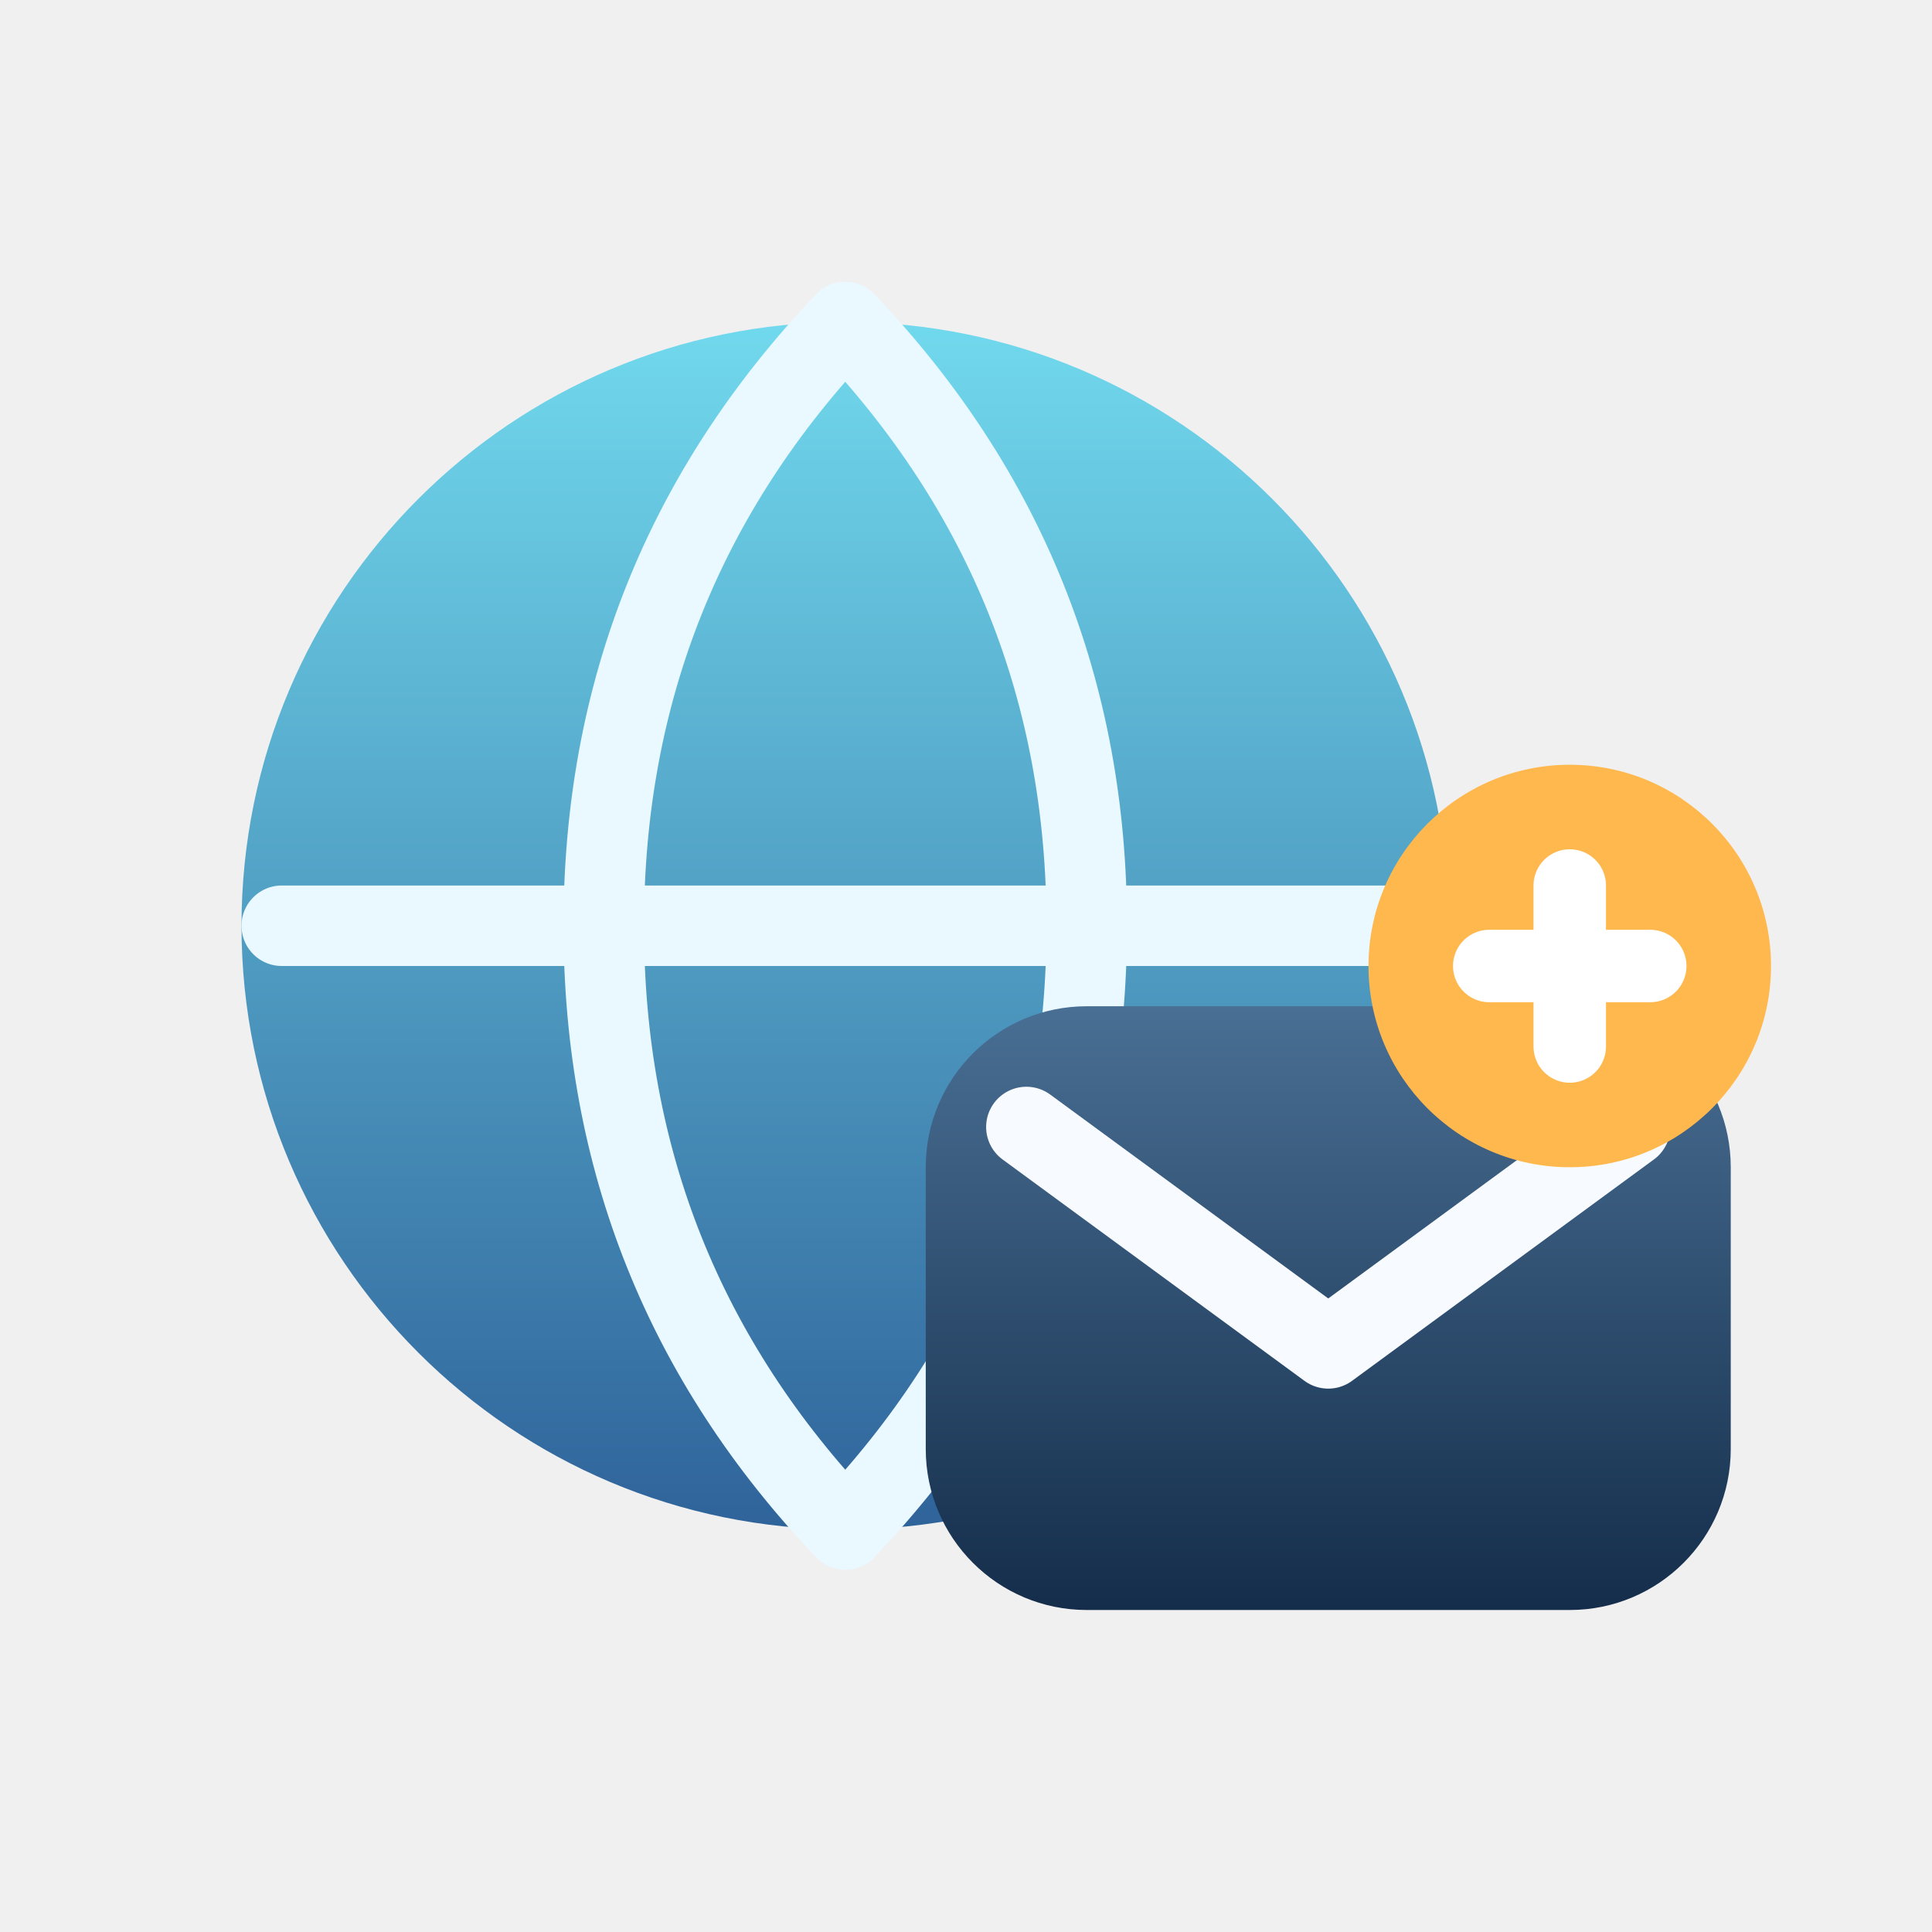
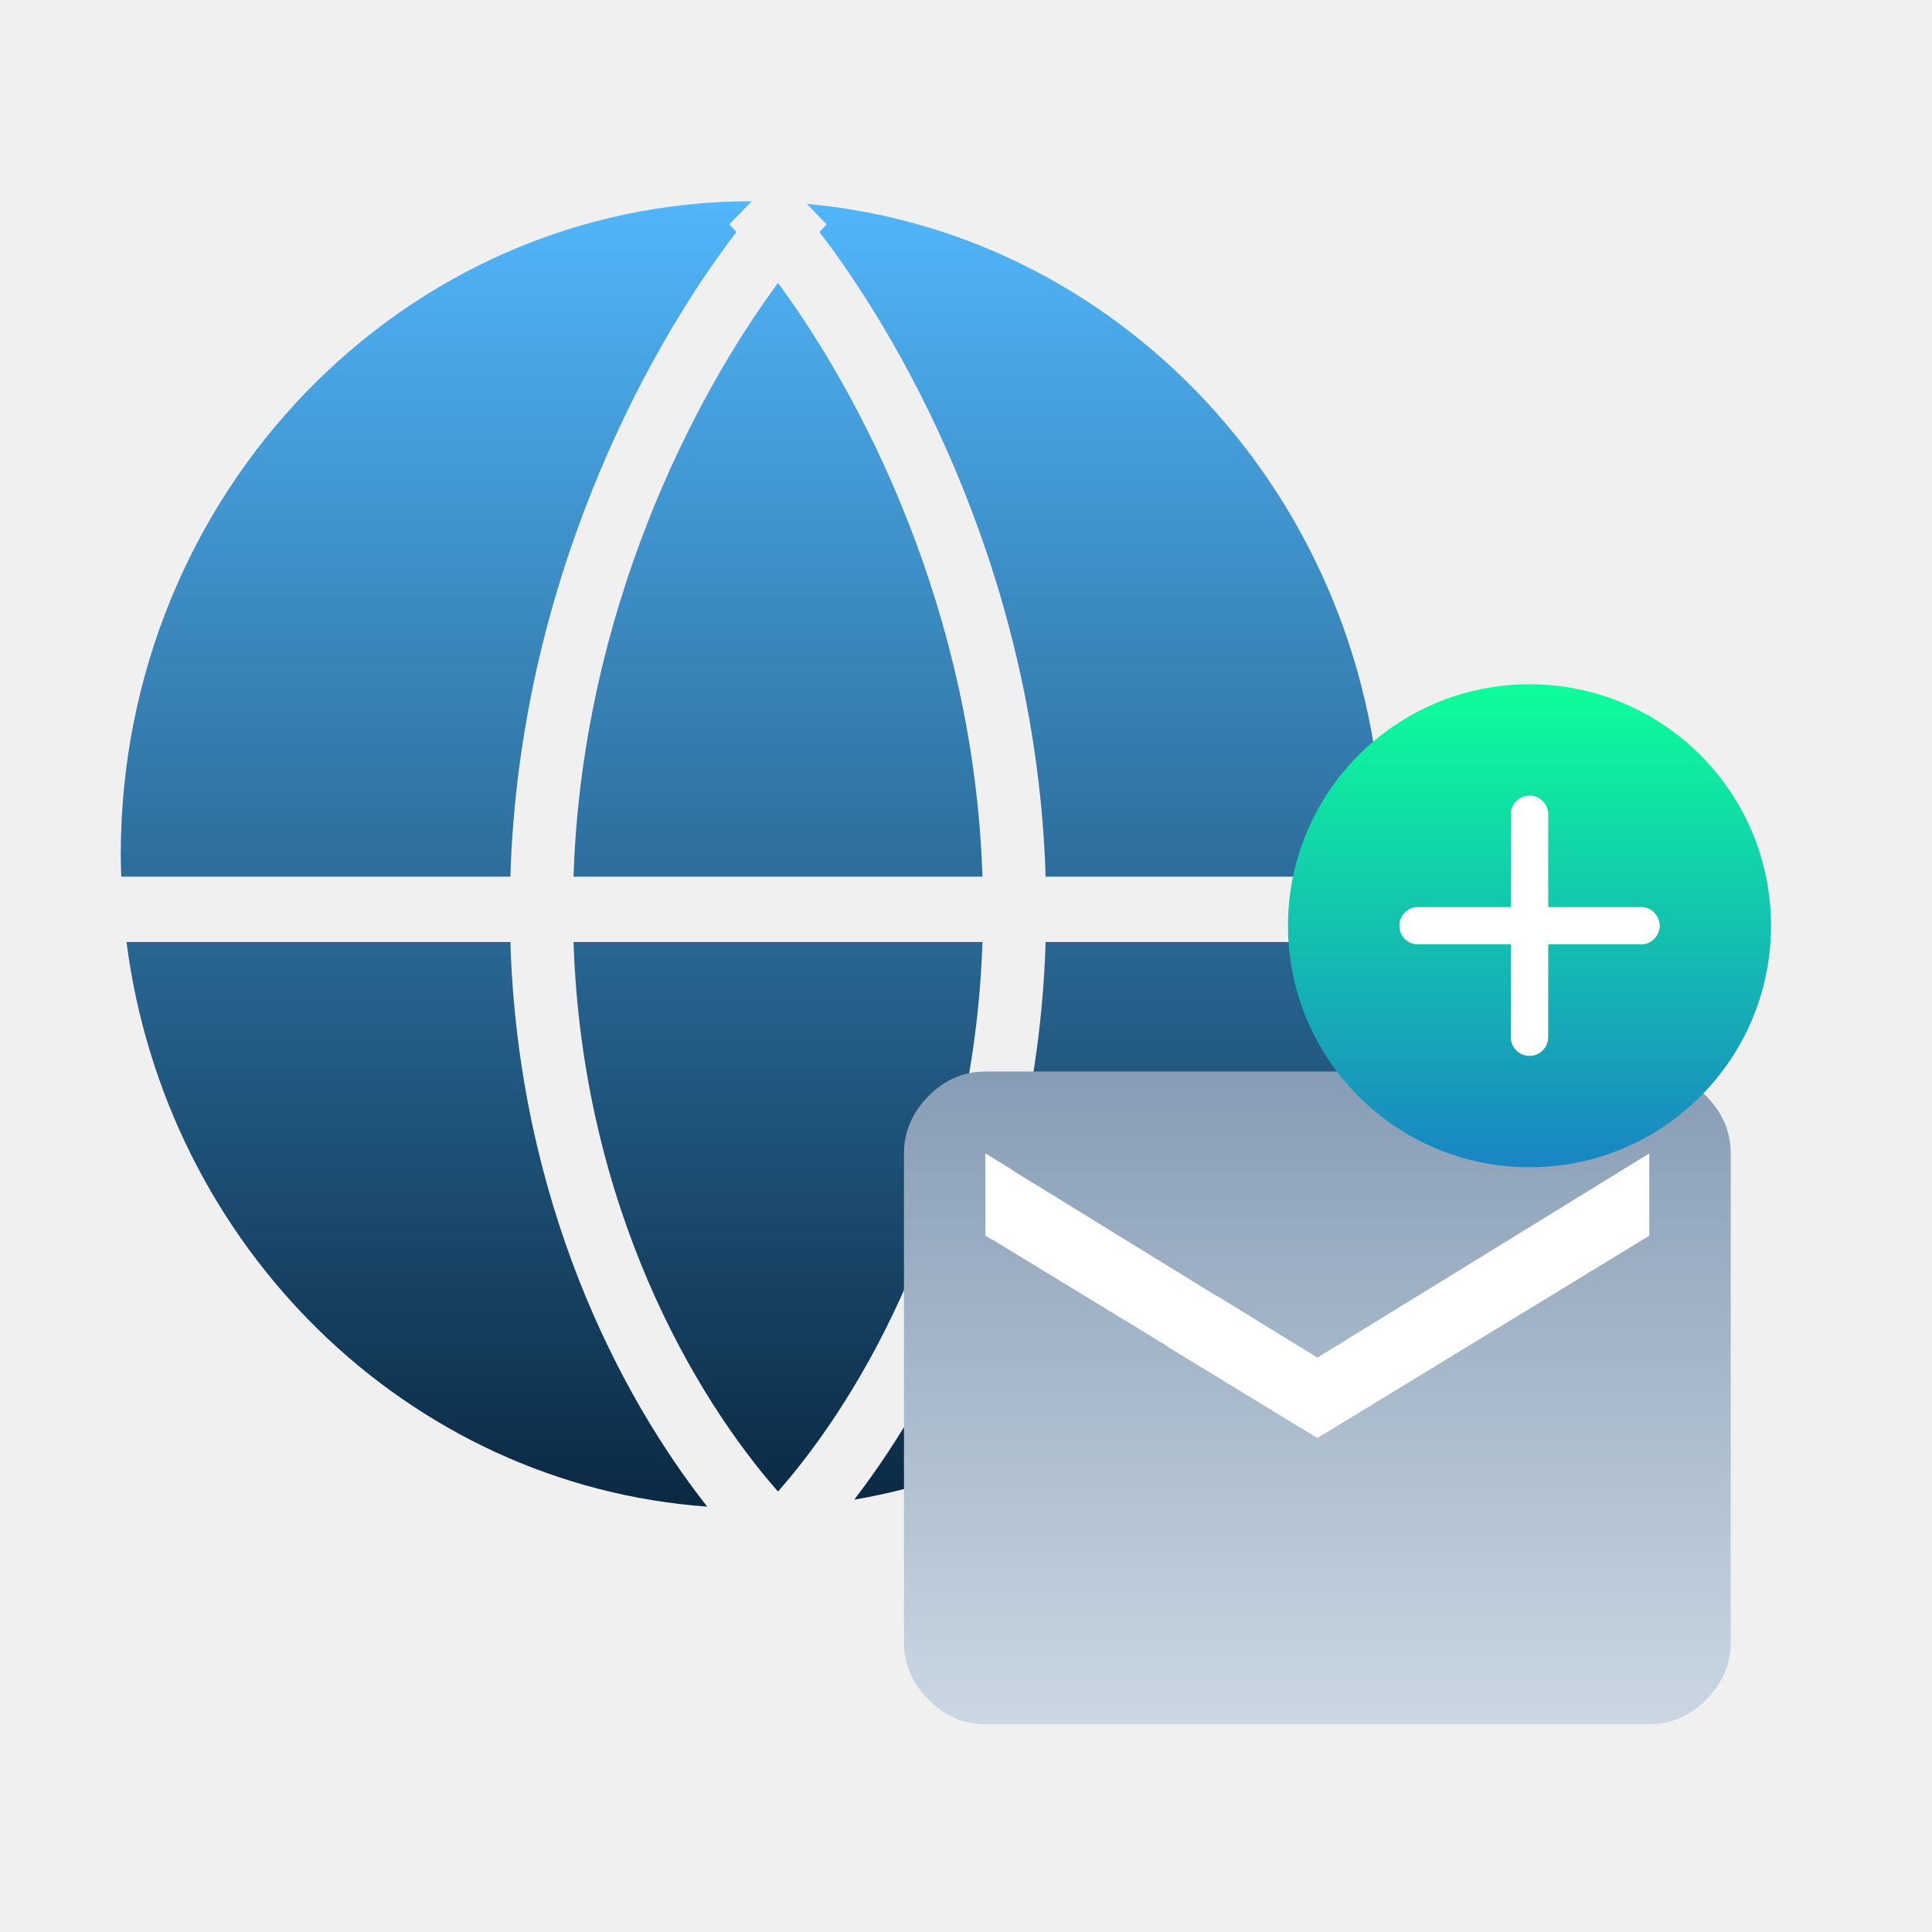
<svg xmlns="http://www.w3.org/2000/svg" width="48" height="48" viewBox="0 0 48 48" fill="none">
-   <circle cx="21" cy="23" r="15" fill="url(#domain-email-globe)" />
-   <path d="M7 23H35M21 8C25 12.2 27 17.2 27 23C27 28.8 25 33.8 21 38M21 8C17 12.2 15 17.2 15 23C15 28.8 17 33.8 21 38" stroke="#EAF8FF" stroke-width="2" stroke-linecap="round" />
-   <rect x="23" y="25" width="20" height="15" rx="4" fill="url(#domain-email-envelope)" />
-   <path d="M25.5 28L33 33.5L40.5 28" stroke="#F7FBFF" stroke-width="2" stroke-linecap="round" stroke-linejoin="round" />
-   <circle cx="39" cy="24" r="5" fill="#FFB84D" />
-   <path d="M37 24H41M39 22V26" stroke="white" stroke-width="1.8" stroke-linecap="round" />
+   <path d="M12.68 23.403C12.877 29.83 15.382 34.652 17.571 37.432C10.126 36.895 4.117 30.977 3.143 23.403H12.68ZM34.209 23.403C33.298 30.48 27.992 36.111 21.224 37.258C23.38 34.453 25.785 29.696 25.978 23.403H34.209ZM24.409 23.403C24.193 29.984 21.39 34.714 19.329 37.057C17.268 34.714 14.465 29.984 14.249 23.403H24.409ZM18.122 5.574C18.179 5.633 18.235 5.698 18.296 5.764C16.004 8.76 12.899 14.552 12.68 21.78H3.013C3.007 21.601 3 21.42 3 21.239C3 12.27 10.018 5 18.676 5L18.122 5.574ZM19.329 7.03C21.417 9.857 24.195 15.183 24.409 21.78H14.249C14.463 15.183 17.24 9.857 19.329 7.03ZM20.046 5.066C28.061 5.785 34.351 12.749 34.351 21.239C34.351 21.42 34.344 21.601 34.339 21.78H25.978C25.758 14.551 22.651 8.76 20.36 5.764C20.42 5.698 20.478 5.633 20.536 5.574L20.046 5.066Z" fill="url(#paint0_linear_3196_2491)" />
+   <path d="M40.975 30.699V28.66L32.73 33.733L24.485 28.66V30.699L32.73 35.725L40.975 30.699ZM40.975 26.622C41.521 26.622 41.995 26.827 42.397 27.238C42.799 27.649 43 28.123 43 28.661V40.799C43 41.336 42.799 41.81 42.397 42.221C41.995 42.632 41.521 42.838 40.975 42.838H24.485C23.938 42.838 23.464 42.632 23.062 42.221C22.66 41.81 22.459 41.336 22.459 40.799V28.661C22.459 28.123 22.66 27.649 23.062 27.238C23.464 26.827 23.938 26.622 24.485 26.622H40.975Z" fill="url(#paint1_linear_3196_2491)" />
+   <path d="M40.975 30.699V28.66L32.73 33.733L24.485 28.66V30.699L32.73 35.725L40.975 30.699Z" fill="white" />
+   <path d="M38 29C34.686 29 32 26.314 32 23C32 19.686 34.686 17 38 17C41.314 17 44 19.686 44 23C44 26.314 41.314 29 38 29ZM40.769 22.538H38.462V20.231C38.462 20.108 38.413 19.991 38.326 19.904C38.24 19.818 38.122 19.769 38 19.769C37.878 19.769 37.76 19.818 37.674 19.904C37.587 19.991 37.538 20.108 37.538 20.231V22.538H35.231C35.108 22.538 34.991 22.587 34.904 22.674C34.818 22.76 34.769 22.878 34.769 23C34.769 23.122 34.818 23.24 34.904 23.326C34.991 23.413 35.108 23.462 35.231 23.462H37.538V25.769C37.538 25.892 37.587 26.009 37.674 26.096C37.76 26.182 37.878 26.231 38 26.231C38.122 26.231 38.24 26.182 38.326 26.096C38.413 26.009 38.462 25.892 38.462 25.769V23.462H40.769C40.892 23.462 41.009 23.413 41.096 23.326C41.182 23.24 41.231 23.122 41.231 23C41.231 22.878 41.182 22.76 41.096 22.674C41.009 22.587 40.892 22.538 40.769 22.538Z" fill="url(#paint2_linear_3196_2491)" />
+   <path d="M40.769 22.538H38.462V20.231C38.462 20.108 38.413 19.991 38.326 19.904C38.24 19.818 38.122 19.769 38 19.769C37.878 19.769 37.76 19.818 37.674 19.904C37.587 19.991 37.538 20.108 37.538 20.231V22.538H35.231C35.108 22.538 34.991 22.587 34.904 22.674C34.818 22.76 34.769 22.878 34.769 23C34.769 23.122 34.818 23.24 34.904 23.326C34.991 23.413 35.108 23.462 35.231 23.462H37.538V25.769C37.538 25.892 37.587 26.009 37.674 26.096C37.76 26.182 37.878 26.231 38 26.231C38.122 26.231 38.24 26.182 38.326 26.096C38.413 26.009 38.462 25.892 38.462 25.769V23.462H40.769C40.892 23.462 41.009 23.413 41.096 23.326C41.182 23.24 41.231 23.122 41.231 23C41.231 22.878 41.182 22.76 41.096 22.674C41.009 22.587 40.892 22.538 40.769 22.538Z" fill="white" />
  <defs>
-     <linearGradient id="domain-email-globe" x1="21" y1="8" x2="21" y2="38" gradientUnits="userSpaceOnUse">
-       <stop stop-color="#71D9ED" />
-       <stop offset="1" stop-color="#2F639A" />
+     <linearGradient id="paint0_linear_3196_2491" x1="18.676" y1="5" x2="18.676" y2="37.432" gradientUnits="userSpaceOnUse">
+       <stop stop-color="#51B6FA" />
+       <stop offset="1" stop-color="#0A2943" />
    </linearGradient>
-     <linearGradient id="domain-email-envelope" x1="33" y1="25" x2="33" y2="40" gradientUnits="userSpaceOnUse">
-       <stop stop-color="#496F94" />
-       <stop offset="1" stop-color="#142D4A" />
+     <linearGradient id="paint1_linear_3196_2491" x1="32.73" y1="26.622" x2="32.73" y2="42.838" gradientUnits="userSpaceOnUse">
+       <stop stop-color="#879DB5" />
+       <stop offset="1" stop-color="#CBD7E3" />
+     </linearGradient>
+     <linearGradient id="paint2_linear_3196_2491" x1="38" y1="17" x2="38" y2="29" gradientUnits="userSpaceOnUse">
+       <stop stop-color="#0DFF9A" />
+       <stop offset="1" stop-color="#1A85C3" />
    </linearGradient>
  </defs>
</svg>
